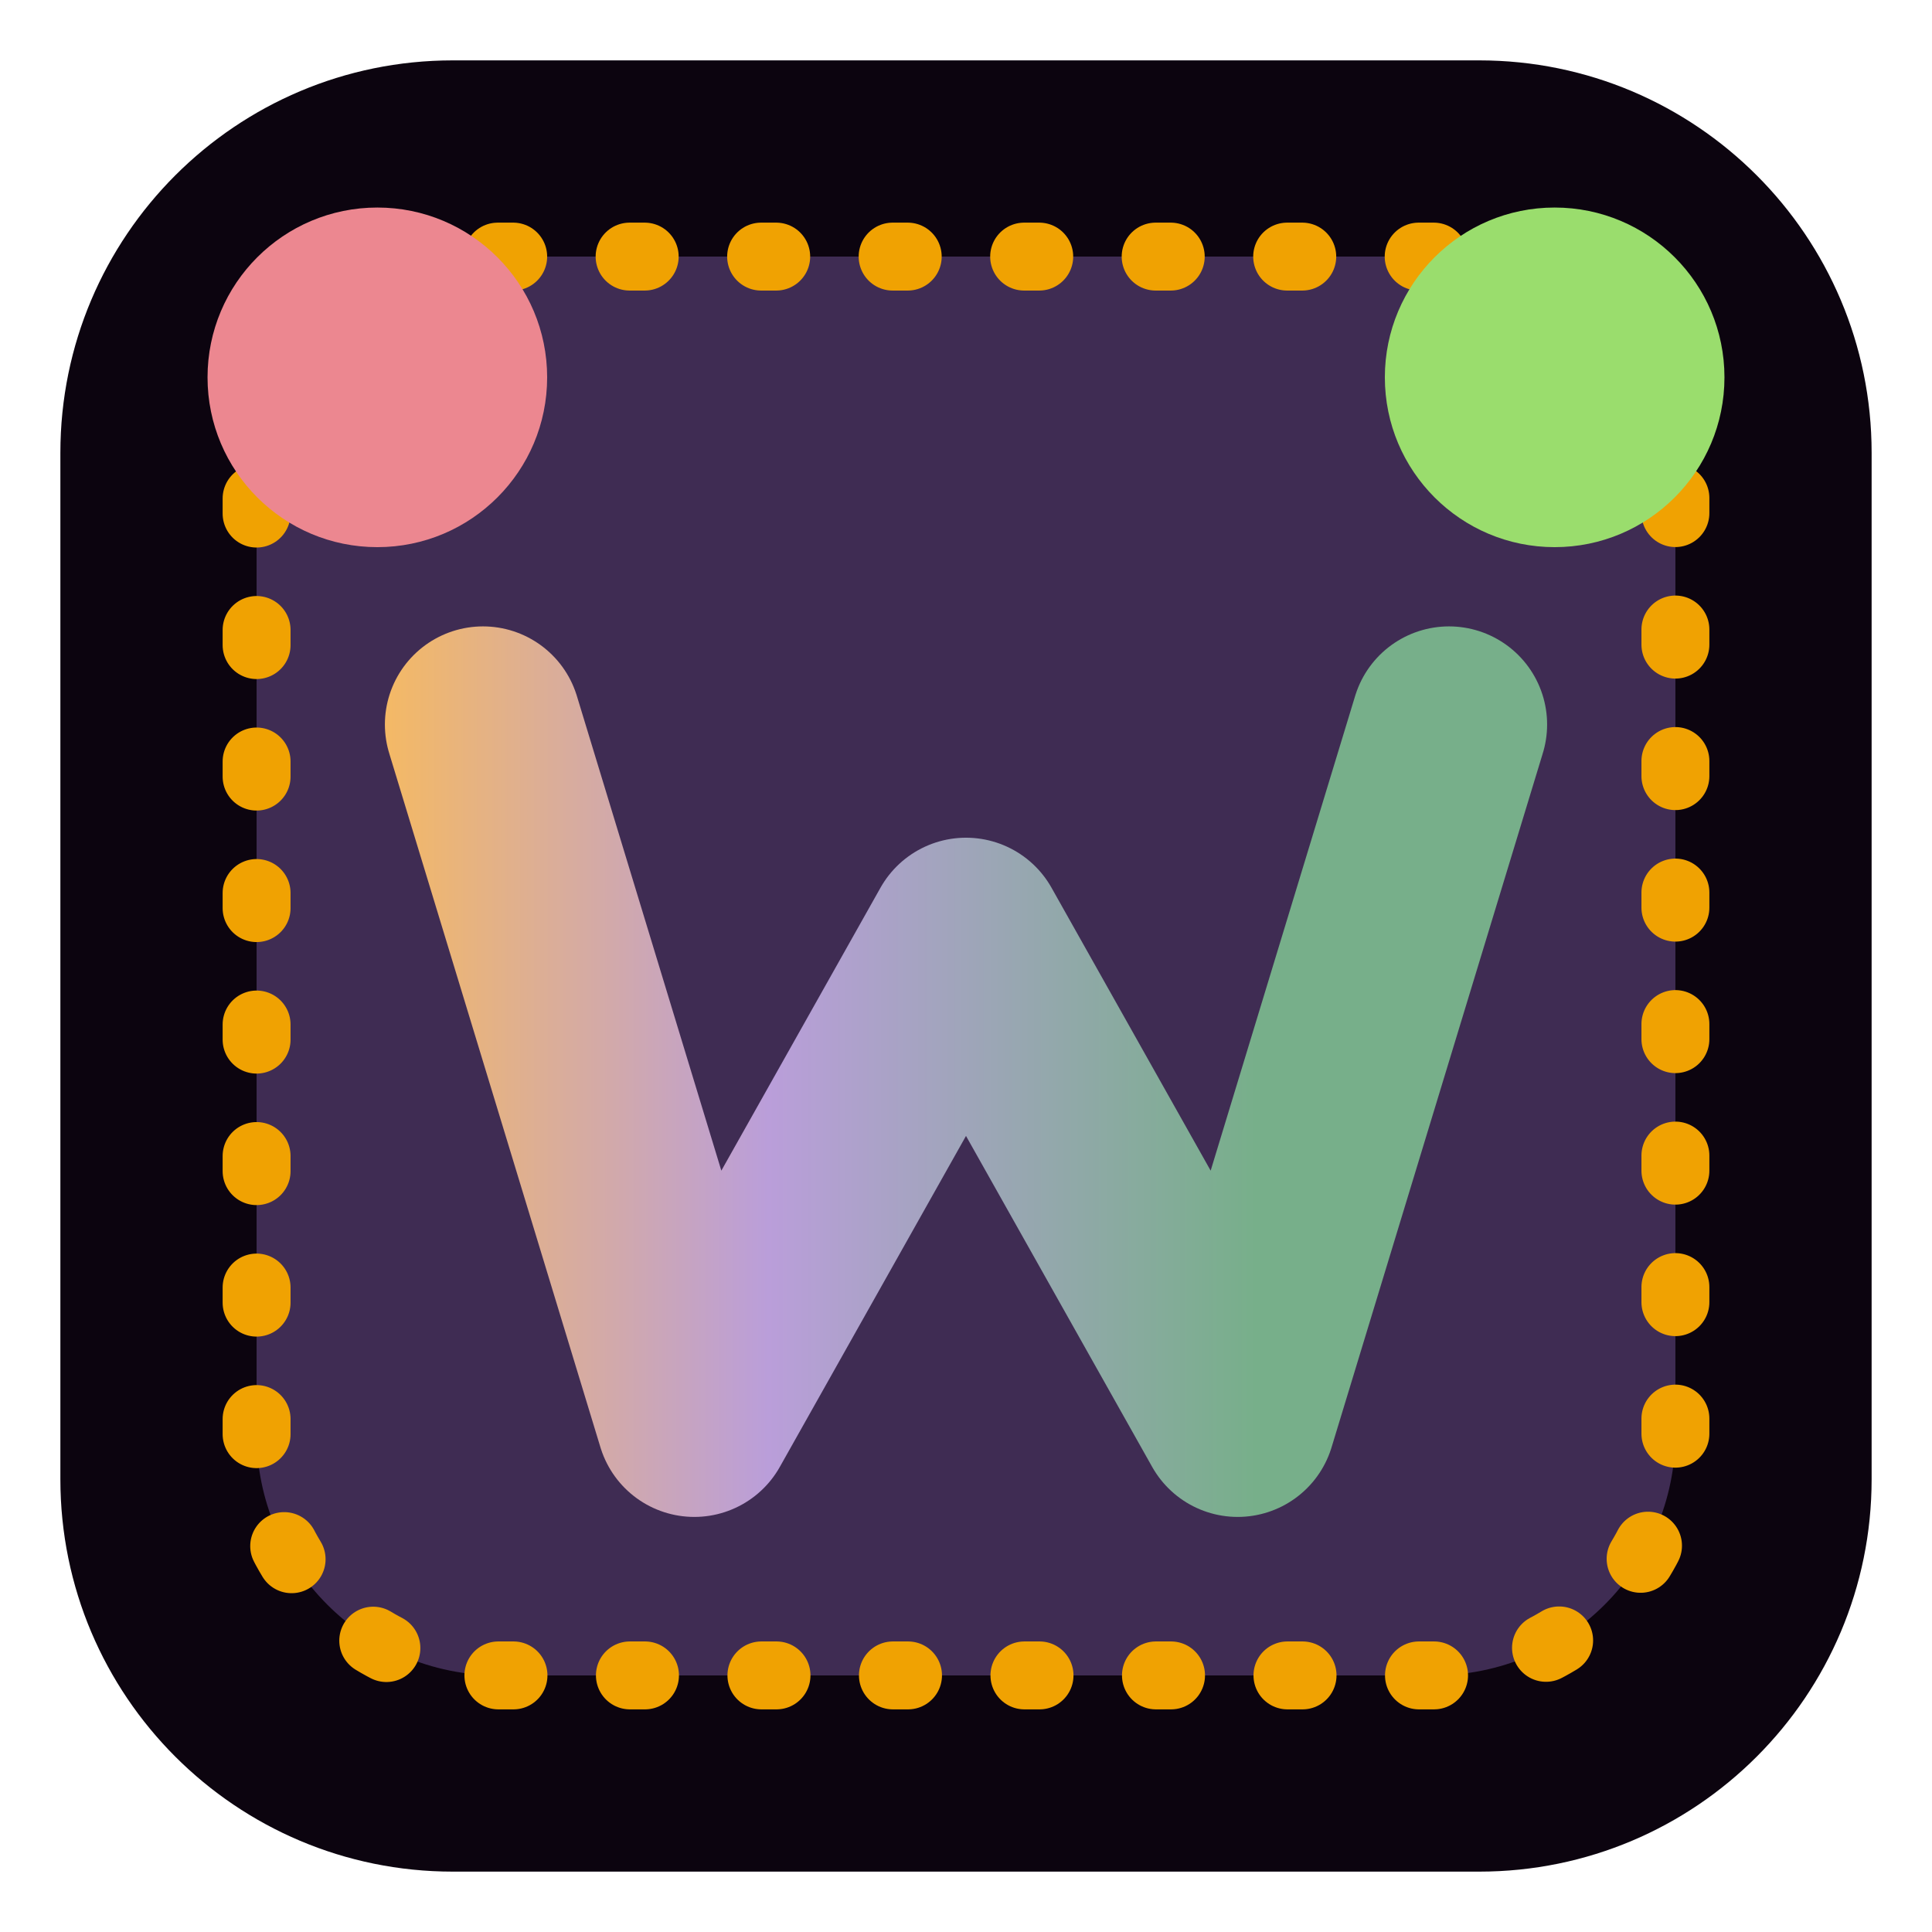
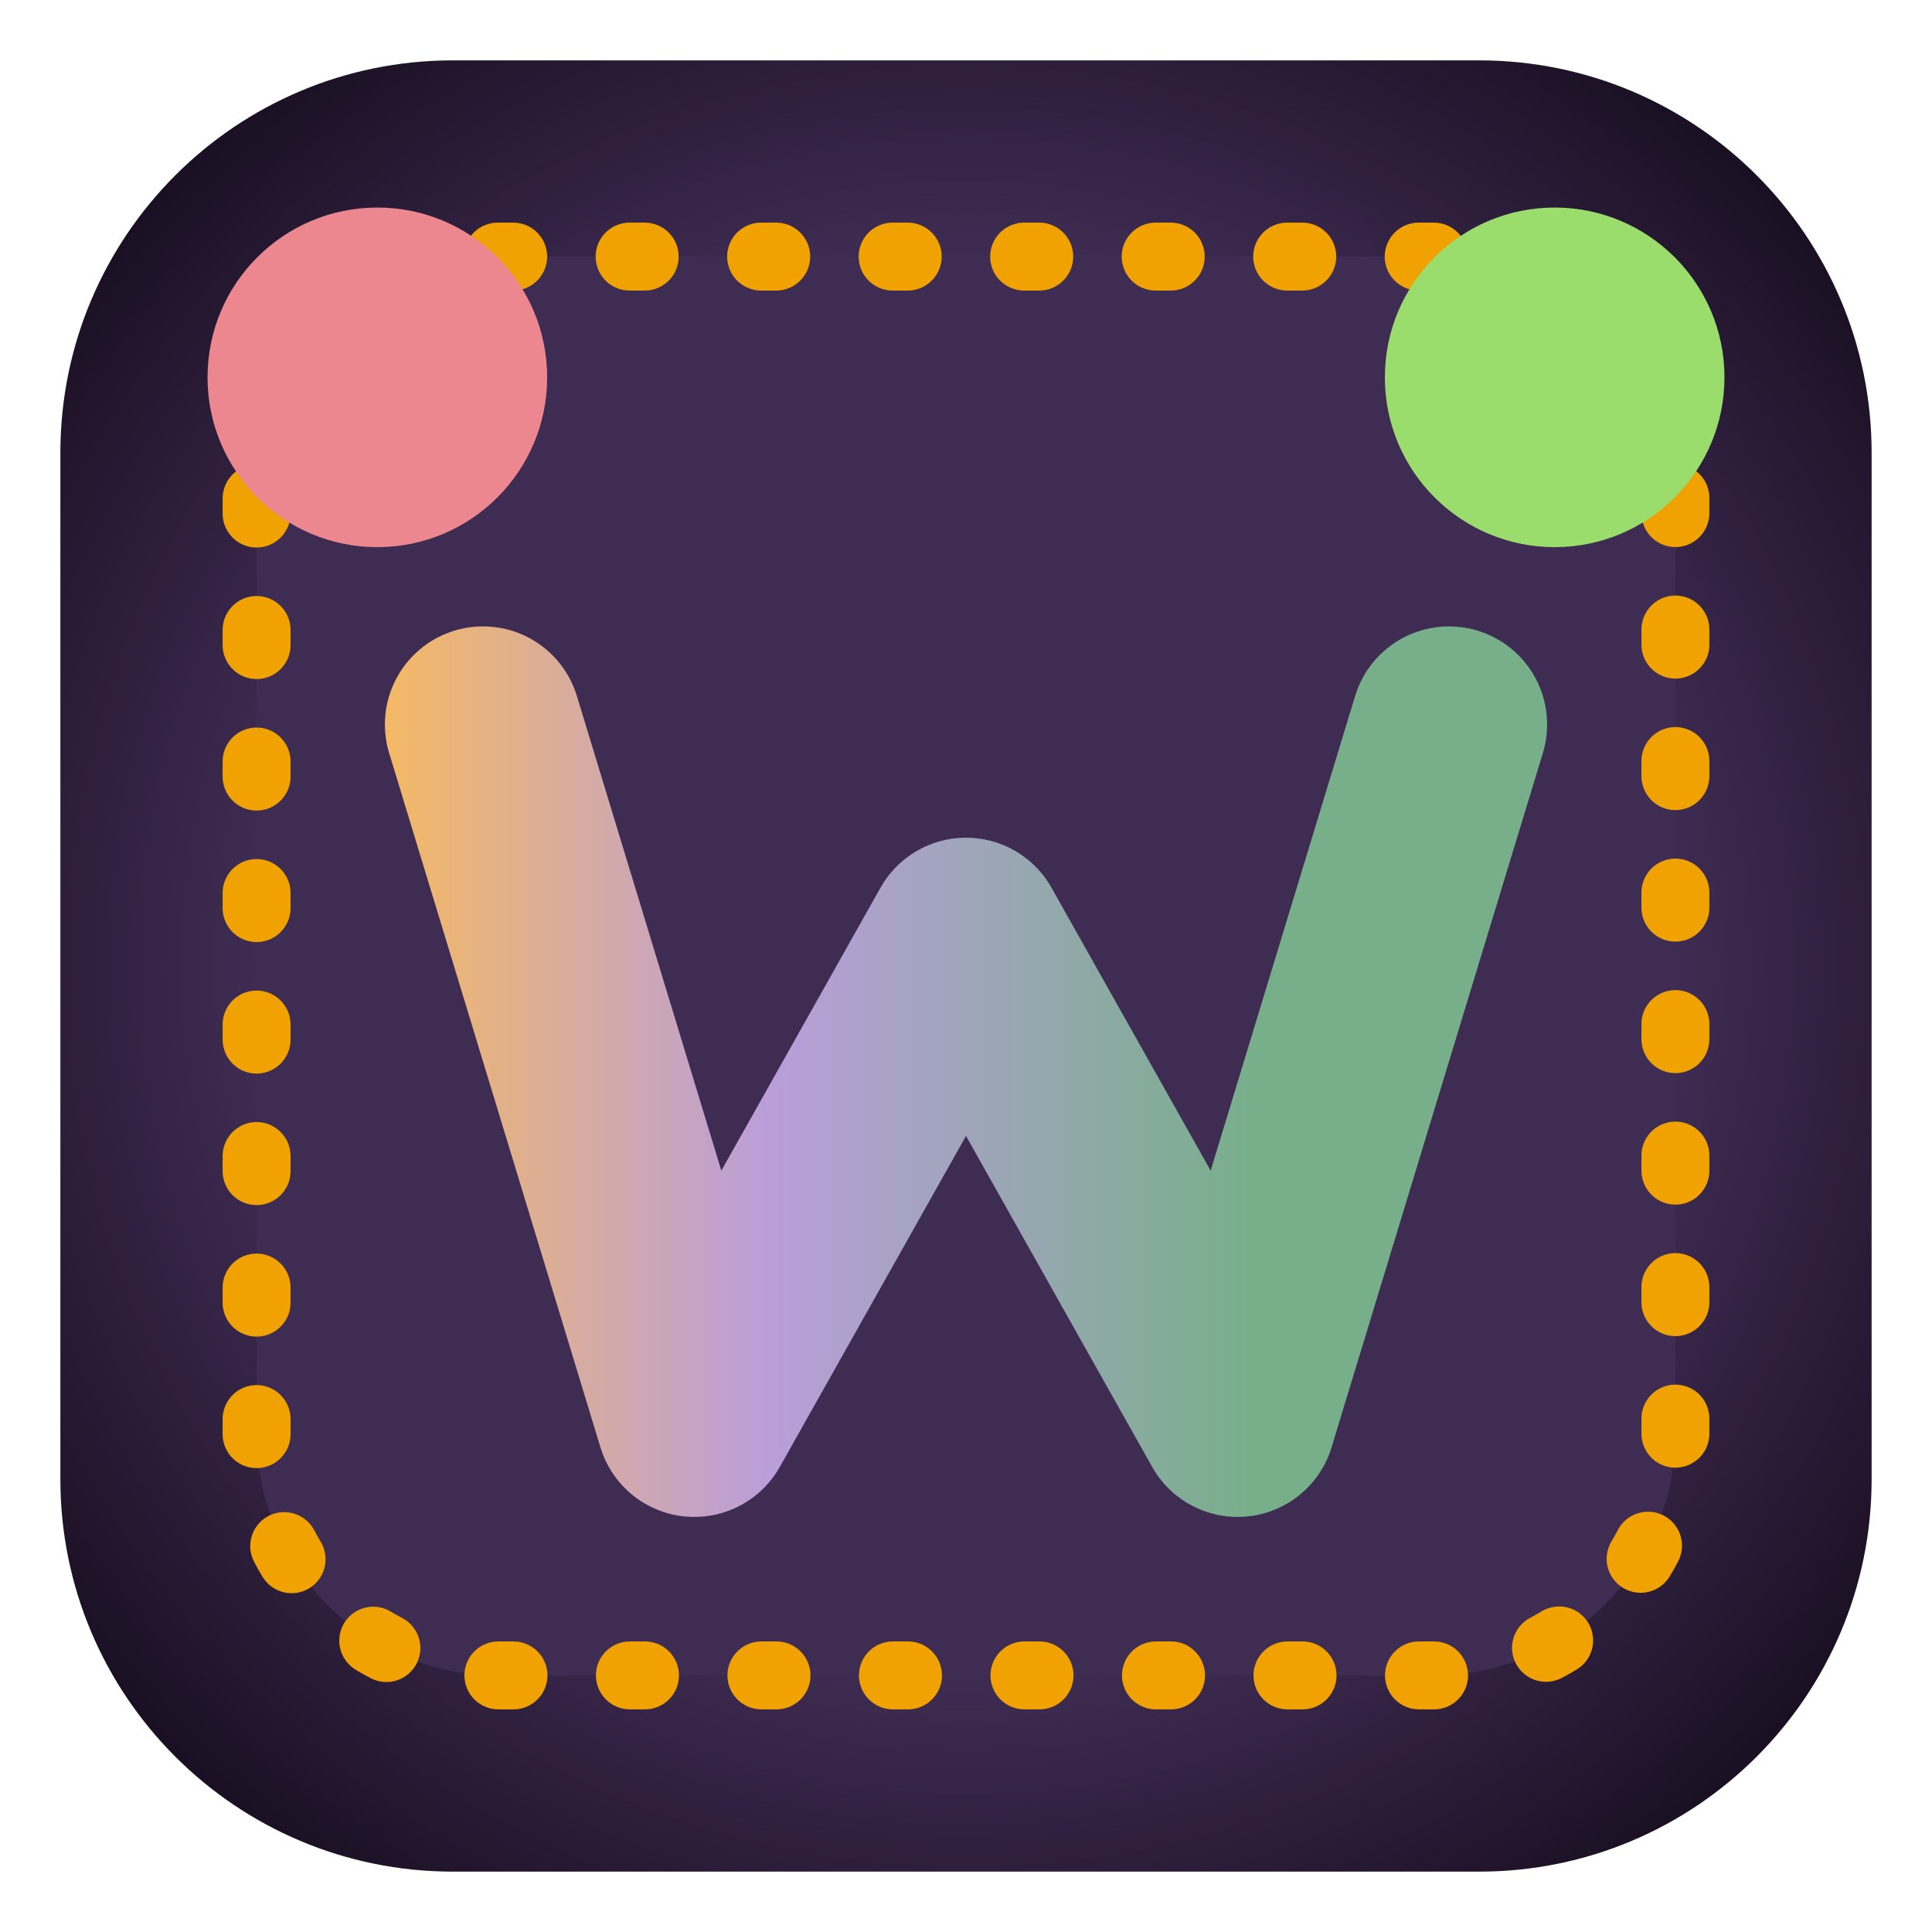
<svg xmlns="http://www.w3.org/2000/svg" width="128" height="128" viewBox="0 0 128 128">
  <defs>
    <linearGradient id="striped" gradientUnits="userSpaceOnUse" x1="25.5" y1="0" x2="102.5" y2="0">
      <stop offset="0" stop-color="#F4B965" />
      <stop offset=".33" stop-color="#BA9EDA" />
      <stop offset=".75" stop-color="#77AF8A" />
      <stop offset="1" stop-color="#77AF8A" />
    </linearGradient>
+     <radialGradient id="band" gradientUnits="userSpaceOnUse" cx="64" cy="64" r="85">
+       <stop offset=".55" stop-color="#3F2C53" />
+       <stop offset="1" stop-color="#0C040F" />
+     </radialGradient>
  </defs>
-   <rect x="4" y="4" width="120" height="120" rx="26" fill="#0C040F" />
+   <rect x="4" y="4" width="120" height="120" rx="26" fill="url(#band)" />
  <rect x="17" y="17" width="94" height="94" rx="16" fill="#3F2C53" />
  <rect x="17" y="17" width="94" height="94" rx="16" fill="none" stroke="#F0A202" stroke-width="4.5" stroke-dasharray="1 7.713" stroke-linecap="round" />
  <path d="M32 48 L46 94 L64 62 L82 94 L96 48" fill="none" stroke="url(#striped)" stroke-width="13" stroke-linecap="round" stroke-linejoin="round" />
  <circle cx="25.0" cy="25.0" r="11.25" fill="#EC8790" />
  <circle cx="103.0" cy="25.0" r="11.25" fill="#9ADD6D" />
</svg>
